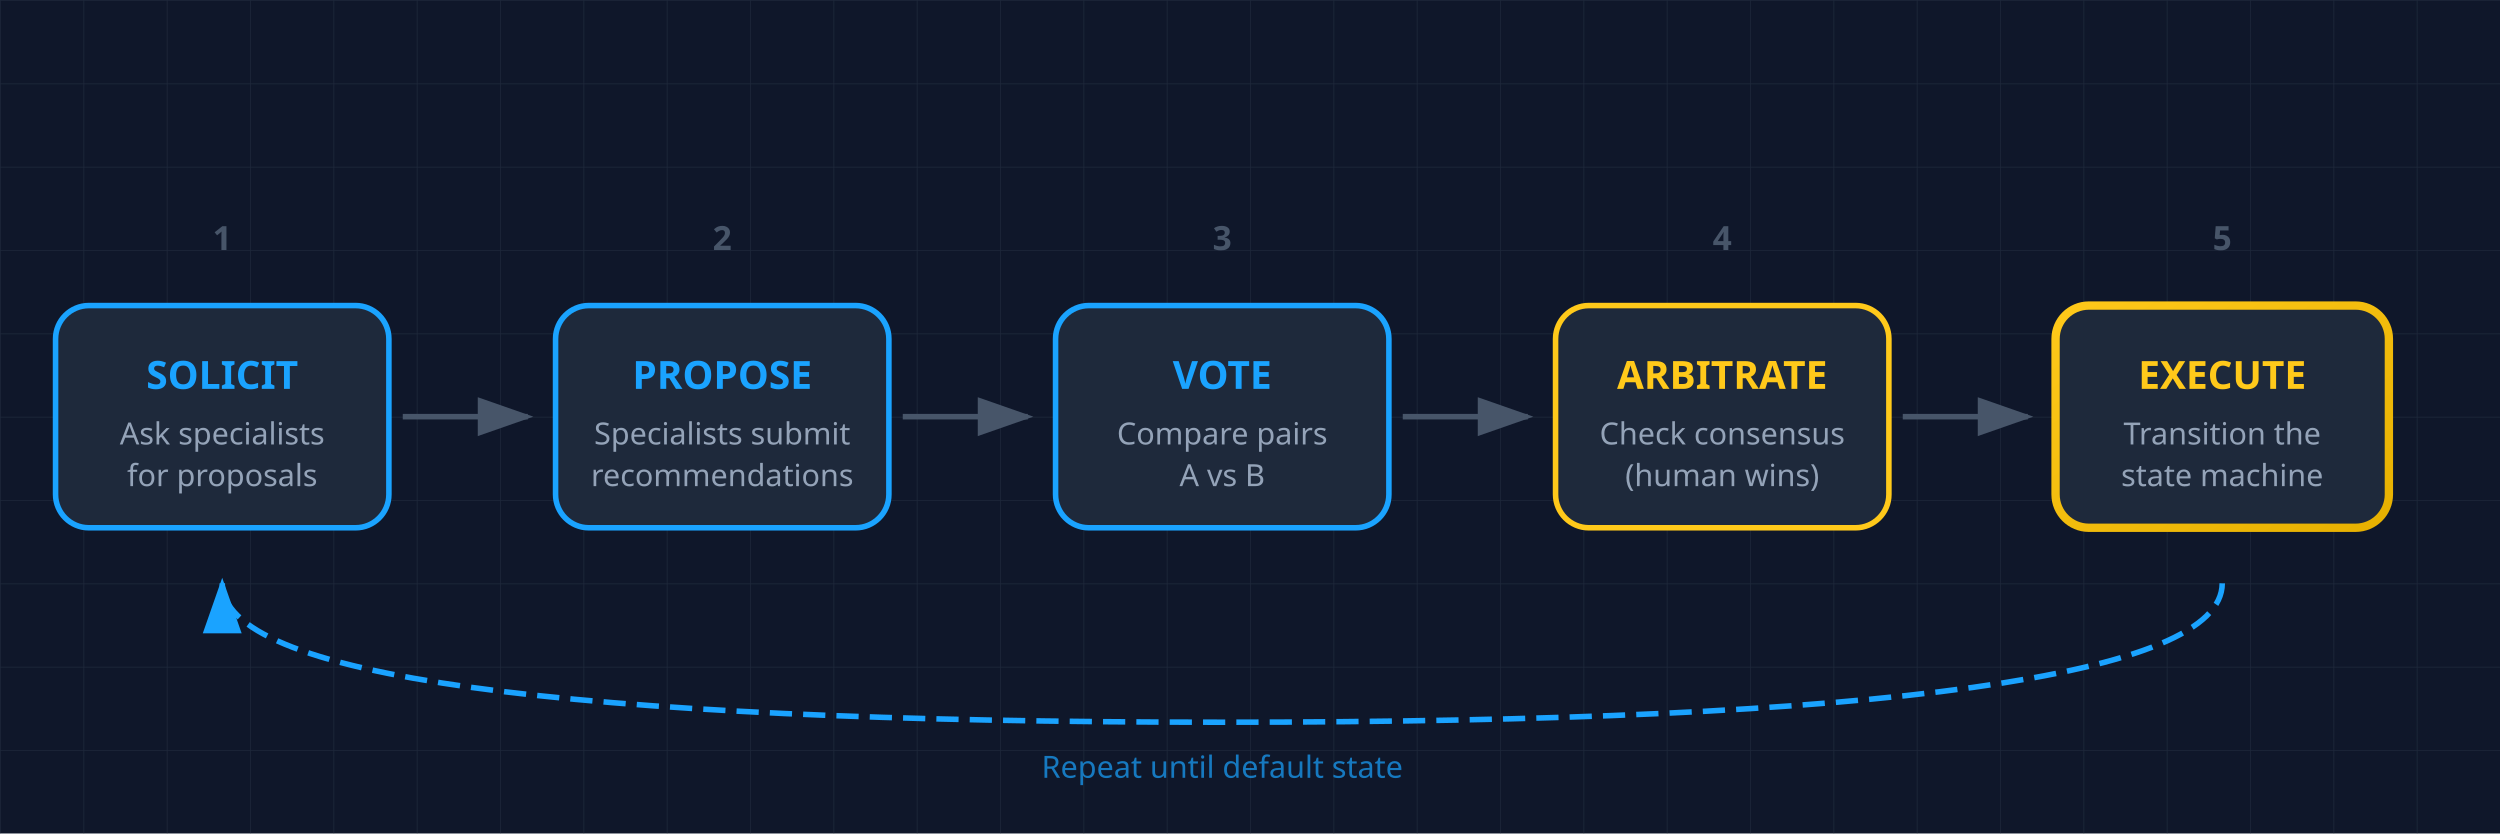
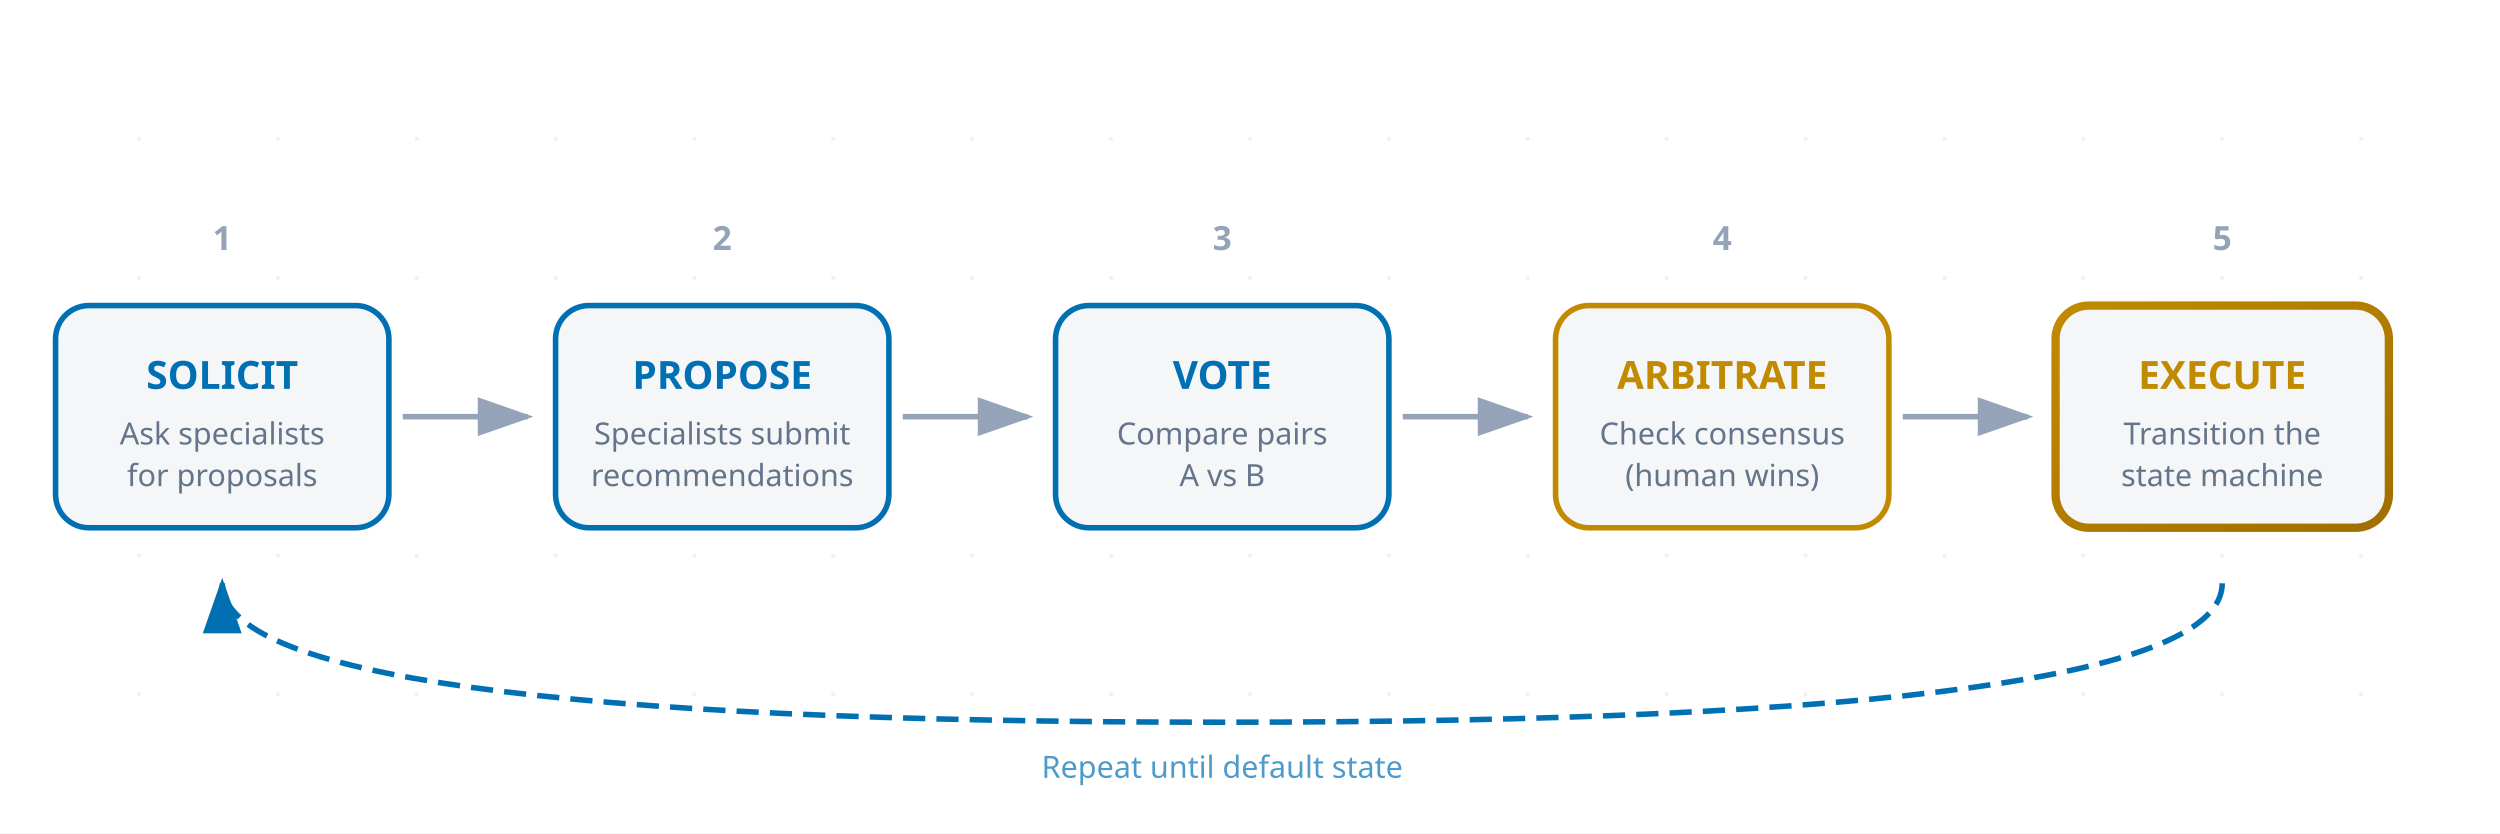
<svg xmlns="http://www.w3.org/2000/svg" viewBox="0 0 900 300" width="900" height="300">
  <defs>
    <linearGradient id="flowAiGrad" x1="0%" y1="0%" x2="100%" y2="100%">
-       <stop offset="0%" stop-color="#1aa3ff" />
-       <stop offset="100%" stop-color="#0070b3" />
+       <stop offset="0%" stop-color="#0070b3" />
+       <stop offset="100%" stop-color="#004d80" />
    </linearGradient>
    <linearGradient id="flowHumanGrad" x1="0%" y1="0%" x2="100%" y2="100%">
-       <stop offset="0%" stop-color="#ffc91a" />
-       <stop offset="100%" stop-color="#e6b000" />
+       <stop offset="0%" stop-color="#c28a00" />
+       <stop offset="100%" stop-color="#a06f00" />
    </linearGradient>
    <marker id="flowArrow" markerWidth="10" markerHeight="7" refX="9" refY="3.5" orient="auto">
-       <polygon points="0 0, 10 3.5, 0 7" fill="#475569" />
+       <polygon points="0 0, 10 3.5, 0 7" fill="#94a3b8" />
    </marker>
    <marker id="flowArrowBlue" markerWidth="10" markerHeight="7" refX="9" refY="3.5" orient="auto">
-       <polygon points="0 0, 10 3.5, 0 7" fill="#1aa3ff" />
+       <polygon points="0 0, 10 3.5, 0 7" fill="#0070b3" />
    </marker>
  </defs>
-   <rect width="900" height="300" fill="#0f172a" />
-   <pattern id="flowGrid" width="30" height="30" patternUnits="userSpaceOnUse">
-     <path d="M 30 0 L 0 0 0 30" fill="none" stroke="#1e293b" stroke-width="0.5" />
-   </pattern>
-   <rect width="900" height="300" fill="url(#flowGrid)" />
+   <rect width="900" height="300" fill="#ffffff" />
+   <g fill="#94a3b8" opacity="0.15">
+     <circle cx="50" cy="50" r="0.8" />
+     <circle cx="100" cy="50" r="0.8" />
+     <circle cx="150" cy="50" r="0.8" />
+     <circle cx="200" cy="50" r="0.8" />
+     <circle cx="250" cy="50" r="0.8" />
+     <circle cx="300" cy="50" r="0.8" />
+     <circle cx="350" cy="50" r="0.8" />
+     <circle cx="400" cy="50" r="0.8" />
+     <circle cx="450" cy="50" r="0.8" />
+     <circle cx="500" cy="50" r="0.8" />
+     <circle cx="550" cy="50" r="0.8" />
+     <circle cx="600" cy="50" r="0.8" />
+     <circle cx="650" cy="50" r="0.8" />
+     <circle cx="700" cy="50" r="0.8" />
+     <circle cx="750" cy="50" r="0.8" />
+     <circle cx="800" cy="50" r="0.8" />
+     <circle cx="850" cy="50" r="0.8" />
+     <circle cx="50" cy="100" r="0.8" />
+     <circle cx="100" cy="100" r="0.8" />
+     <circle cx="150" cy="100" r="0.8" />
+     <circle cx="200" cy="100" r="0.8" />
+     <circle cx="250" cy="100" r="0.8" />
+     <circle cx="300" cy="100" r="0.8" />
+     <circle cx="350" cy="100" r="0.8" />
+     <circle cx="400" cy="100" r="0.8" />
+     <circle cx="450" cy="100" r="0.8" />
+     <circle cx="500" cy="100" r="0.8" />
+     <circle cx="550" cy="100" r="0.8" />
+     <circle cx="600" cy="100" r="0.8" />
+     <circle cx="650" cy="100" r="0.8" />
+     <circle cx="700" cy="100" r="0.8" />
+     <circle cx="750" cy="100" r="0.8" />
+     <circle cx="800" cy="100" r="0.8" />
+     <circle cx="850" cy="100" r="0.8" />
+     <circle cx="50" cy="150" r="0.8" />
+     <circle cx="100" cy="150" r="0.8" />
+     <circle cx="150" cy="150" r="0.8" />
+     <circle cx="200" cy="150" r="0.8" />
+     <circle cx="250" cy="150" r="0.8" />
+     <circle cx="300" cy="150" r="0.8" />
+     <circle cx="350" cy="150" r="0.8" />
+     <circle cx="400" cy="150" r="0.8" />
+     <circle cx="450" cy="150" r="0.8" />
+     <circle cx="500" cy="150" r="0.8" />
+     <circle cx="550" cy="150" r="0.8" />
+     <circle cx="600" cy="150" r="0.8" />
+     <circle cx="650" cy="150" r="0.8" />
+     <circle cx="700" cy="150" r="0.8" />
+     <circle cx="750" cy="150" r="0.8" />
+     <circle cx="800" cy="150" r="0.8" />
+     <circle cx="850" cy="150" r="0.8" />
+     <circle cx="50" cy="200" r="0.8" />
+     <circle cx="100" cy="200" r="0.8" />
+     <circle cx="150" cy="200" r="0.8" />
+     <circle cx="200" cy="200" r="0.8" />
+     <circle cx="250" cy="200" r="0.8" />
+     <circle cx="300" cy="200" r="0.8" />
+     <circle cx="350" cy="200" r="0.8" />
+     <circle cx="400" cy="200" r="0.8" />
+     <circle cx="450" cy="200" r="0.8" />
+     <circle cx="500" cy="200" r="0.8" />
+     <circle cx="550" cy="200" r="0.8" />
+     <circle cx="600" cy="200" r="0.8" />
+     <circle cx="650" cy="200" r="0.8" />
+     <circle cx="700" cy="200" r="0.8" />
+     <circle cx="750" cy="200" r="0.8" />
+     <circle cx="800" cy="200" r="0.8" />
+     <circle cx="850" cy="200" r="0.8" />
+     <circle cx="50" cy="250" r="0.8" />
+     <circle cx="100" cy="250" r="0.8" />
+     <circle cx="150" cy="250" r="0.8" />
+     <circle cx="200" cy="250" r="0.8" />
+     <circle cx="250" cy="250" r="0.8" />
+     <circle cx="300" cy="250" r="0.8" />
+     <circle cx="350" cy="250" r="0.8" />
+     <circle cx="400" cy="250" r="0.8" />
+     <circle cx="450" cy="250" r="0.8" />
+     <circle cx="500" cy="250" r="0.8" />
+     <circle cx="550" cy="250" r="0.8" />
+     <circle cx="600" cy="250" r="0.8" />
+     <circle cx="650" cy="250" r="0.8" />
+     <circle cx="700" cy="250" r="0.8" />
+     <circle cx="750" cy="250" r="0.8" />
+     <circle cx="800" cy="250" r="0.8" />
+     <circle cx="850" cy="250" r="0.8" />
+   </g>
  <g transform="translate(80, 150)">
-     <rect x="-60" y="-40" width="120" height="80" rx="12" fill="#1e293b" stroke="#1aa3ff" stroke-width="2" />
-     <text y="-10" text-anchor="middle" fill="#1aa3ff" font-family="sans-serif" font-size="14" font-weight="bold">SOLICIT</text>
-     <text y="10" text-anchor="middle" fill="#94a3b8" font-family="sans-serif" font-size="11">Ask specialists</text>
-     <text y="25" text-anchor="middle" fill="#94a3b8" font-family="sans-serif" font-size="11">for proposals</text>
-     <text y="-60" text-anchor="middle" fill="#475569" font-family="sans-serif" font-size="12" font-weight="bold">1</text>
+     <rect x="-60" y="-40" width="120" height="80" rx="12" fill="#f5f6f8" stroke="#0070b3" stroke-width="2" />
+     <text y="-10" text-anchor="middle" fill="#0070b3" font-family="sans-serif" font-size="14" font-weight="bold">SOLICIT</text>
+     <text y="10" text-anchor="middle" fill="#64748b" font-family="sans-serif" font-size="11">Ask specialists</text>
+     <text y="25" text-anchor="middle" fill="#64748b" font-family="sans-serif" font-size="11">for proposals</text>
+     <text y="-60" text-anchor="middle" fill="#94a3b8" font-family="sans-serif" font-size="12" font-weight="bold">1</text>
  </g>
-   <line x1="145" y1="150" x2="190" y2="150" stroke="#475569" stroke-width="2" marker-end="url(#flowArrow)" />
+   <line x1="145" y1="150" x2="190" y2="150" stroke="#94a3b8" stroke-width="2" marker-end="url(#flowArrow)" />
  <g transform="translate(260, 150)">
-     <rect x="-60" y="-40" width="120" height="80" rx="12" fill="#1e293b" stroke="#1aa3ff" stroke-width="2" />
-     <text y="-10" text-anchor="middle" fill="#1aa3ff" font-family="sans-serif" font-size="14" font-weight="bold">PROPOSE</text>
-     <text y="10" text-anchor="middle" fill="#94a3b8" font-family="sans-serif" font-size="11">Specialists submit</text>
-     <text y="25" text-anchor="middle" fill="#94a3b8" font-family="sans-serif" font-size="11">recommendations</text>
-     <text y="-60" text-anchor="middle" fill="#475569" font-family="sans-serif" font-size="12" font-weight="bold">2</text>
+     <rect x="-60" y="-40" width="120" height="80" rx="12" fill="#f5f6f8" stroke="#0070b3" stroke-width="2" />
+     <text y="-10" text-anchor="middle" fill="#0070b3" font-family="sans-serif" font-size="14" font-weight="bold">PROPOSE</text>
+     <text y="10" text-anchor="middle" fill="#64748b" font-family="sans-serif" font-size="11">Specialists submit</text>
+     <text y="25" text-anchor="middle" fill="#64748b" font-family="sans-serif" font-size="11">recommendations</text>
+     <text y="-60" text-anchor="middle" fill="#94a3b8" font-family="sans-serif" font-size="12" font-weight="bold">2</text>
  </g>
-   <line x1="325" y1="150" x2="370" y2="150" stroke="#475569" stroke-width="2" marker-end="url(#flowArrow)" />
+   <line x1="325" y1="150" x2="370" y2="150" stroke="#94a3b8" stroke-width="2" marker-end="url(#flowArrow)" />
  <g transform="translate(440, 150)">
-     <rect x="-60" y="-40" width="120" height="80" rx="12" fill="#1e293b" stroke="#1aa3ff" stroke-width="2" />
-     <text y="-10" text-anchor="middle" fill="#1aa3ff" font-family="sans-serif" font-size="14" font-weight="bold">VOTE</text>
-     <text y="10" text-anchor="middle" fill="#94a3b8" font-family="sans-serif" font-size="11">Compare pairs</text>
-     <text y="25" text-anchor="middle" fill="#94a3b8" font-family="sans-serif" font-size="11">A vs B</text>
-     <text y="-60" text-anchor="middle" fill="#475569" font-family="sans-serif" font-size="12" font-weight="bold">3</text>
+     <rect x="-60" y="-40" width="120" height="80" rx="12" fill="#f5f6f8" stroke="#0070b3" stroke-width="2" />
+     <text y="-10" text-anchor="middle" fill="#0070b3" font-family="sans-serif" font-size="14" font-weight="bold">VOTE</text>
+     <text y="10" text-anchor="middle" fill="#64748b" font-family="sans-serif" font-size="11">Compare pairs</text>
+     <text y="25" text-anchor="middle" fill="#64748b" font-family="sans-serif" font-size="11">A vs B</text>
+     <text y="-60" text-anchor="middle" fill="#94a3b8" font-family="sans-serif" font-size="12" font-weight="bold">3</text>
  </g>
-   <line x1="505" y1="150" x2="550" y2="150" stroke="#475569" stroke-width="2" marker-end="url(#flowArrow)" />
+   <line x1="505" y1="150" x2="550" y2="150" stroke="#94a3b8" stroke-width="2" marker-end="url(#flowArrow)" />
  <g transform="translate(620, 150)">
-     <rect x="-60" y="-40" width="120" height="80" rx="12" fill="#1e293b" stroke="#ffc91a" stroke-width="2" />
-     <text y="-10" text-anchor="middle" fill="#ffc91a" font-family="sans-serif" font-size="14" font-weight="bold">ARBITRATE</text>
-     <text y="10" text-anchor="middle" fill="#94a3b8" font-family="sans-serif" font-size="11">Check consensus</text>
-     <text y="25" text-anchor="middle" fill="#94a3b8" font-family="sans-serif" font-size="11">(human wins)</text>
-     <text y="-60" text-anchor="middle" fill="#475569" font-family="sans-serif" font-size="12" font-weight="bold">4</text>
+     <rect x="-60" y="-40" width="120" height="80" rx="12" fill="#f5f6f8" stroke="#c28a00" stroke-width="2" />
+     <text y="-10" text-anchor="middle" fill="#c28a00" font-family="sans-serif" font-size="14" font-weight="bold">ARBITRATE</text>
+     <text y="10" text-anchor="middle" fill="#64748b" font-family="sans-serif" font-size="11">Check consensus</text>
+     <text y="25" text-anchor="middle" fill="#64748b" font-family="sans-serif" font-size="11">(human wins)</text>
+     <text y="-60" text-anchor="middle" fill="#94a3b8" font-family="sans-serif" font-size="12" font-weight="bold">4</text>
  </g>
-   <line x1="685" y1="150" x2="730" y2="150" stroke="#475569" stroke-width="2" marker-end="url(#flowArrow)" />
+   <line x1="685" y1="150" x2="730" y2="150" stroke="#94a3b8" stroke-width="2" marker-end="url(#flowArrow)" />
  <g transform="translate(800, 150)">
-     <rect x="-60" y="-40" width="120" height="80" rx="12" fill="#1e293b" stroke="url(#flowHumanGrad)" stroke-width="3" />
-     <text y="-10" text-anchor="middle" fill="#ffc91a" font-family="sans-serif" font-size="14" font-weight="bold">EXECUTE</text>
-     <text y="10" text-anchor="middle" fill="#94a3b8" font-family="sans-serif" font-size="11">Transition the</text>
-     <text y="25" text-anchor="middle" fill="#94a3b8" font-family="sans-serif" font-size="11">state machine</text>
-     <text y="-60" text-anchor="middle" fill="#475569" font-family="sans-serif" font-size="12" font-weight="bold">5</text>
+     <rect x="-60" y="-40" width="120" height="80" rx="12" fill="#f5f6f8" stroke="url(#flowHumanGrad)" stroke-width="3" />
+     <text y="-10" text-anchor="middle" fill="#c28a00" font-family="sans-serif" font-size="14" font-weight="bold">EXECUTE</text>
+     <text y="10" text-anchor="middle" fill="#64748b" font-family="sans-serif" font-size="11">Transition the</text>
+     <text y="25" text-anchor="middle" fill="#64748b" font-family="sans-serif" font-size="11">state machine</text>
+     <text y="-60" text-anchor="middle" fill="#94a3b8" font-family="sans-serif" font-size="12" font-weight="bold">5</text>
  </g>
-   <path d="M800,210 Q800,260 440,260 Q80,260 80,210" fill="none" stroke="#1aa3ff" stroke-width="2" stroke-dasharray="8 4" marker-end="url(#flowArrowBlue)" />
-   <text x="440" y="280" text-anchor="middle" fill="#1aa3ff" font-family="sans-serif" font-size="11" opacity="0.7">Repeat until default state</text>
+   <path d="M800,210 Q800,260 440,260 Q80,260 80,210" fill="none" stroke="#0070b3" stroke-width="2" stroke-dasharray="8 4" marker-end="url(#flowArrowBlue)" />
+   <text x="440" y="280" text-anchor="middle" fill="#0070b3" font-family="sans-serif" font-size="11" opacity="0.7">Repeat until default state</text>
</svg>
